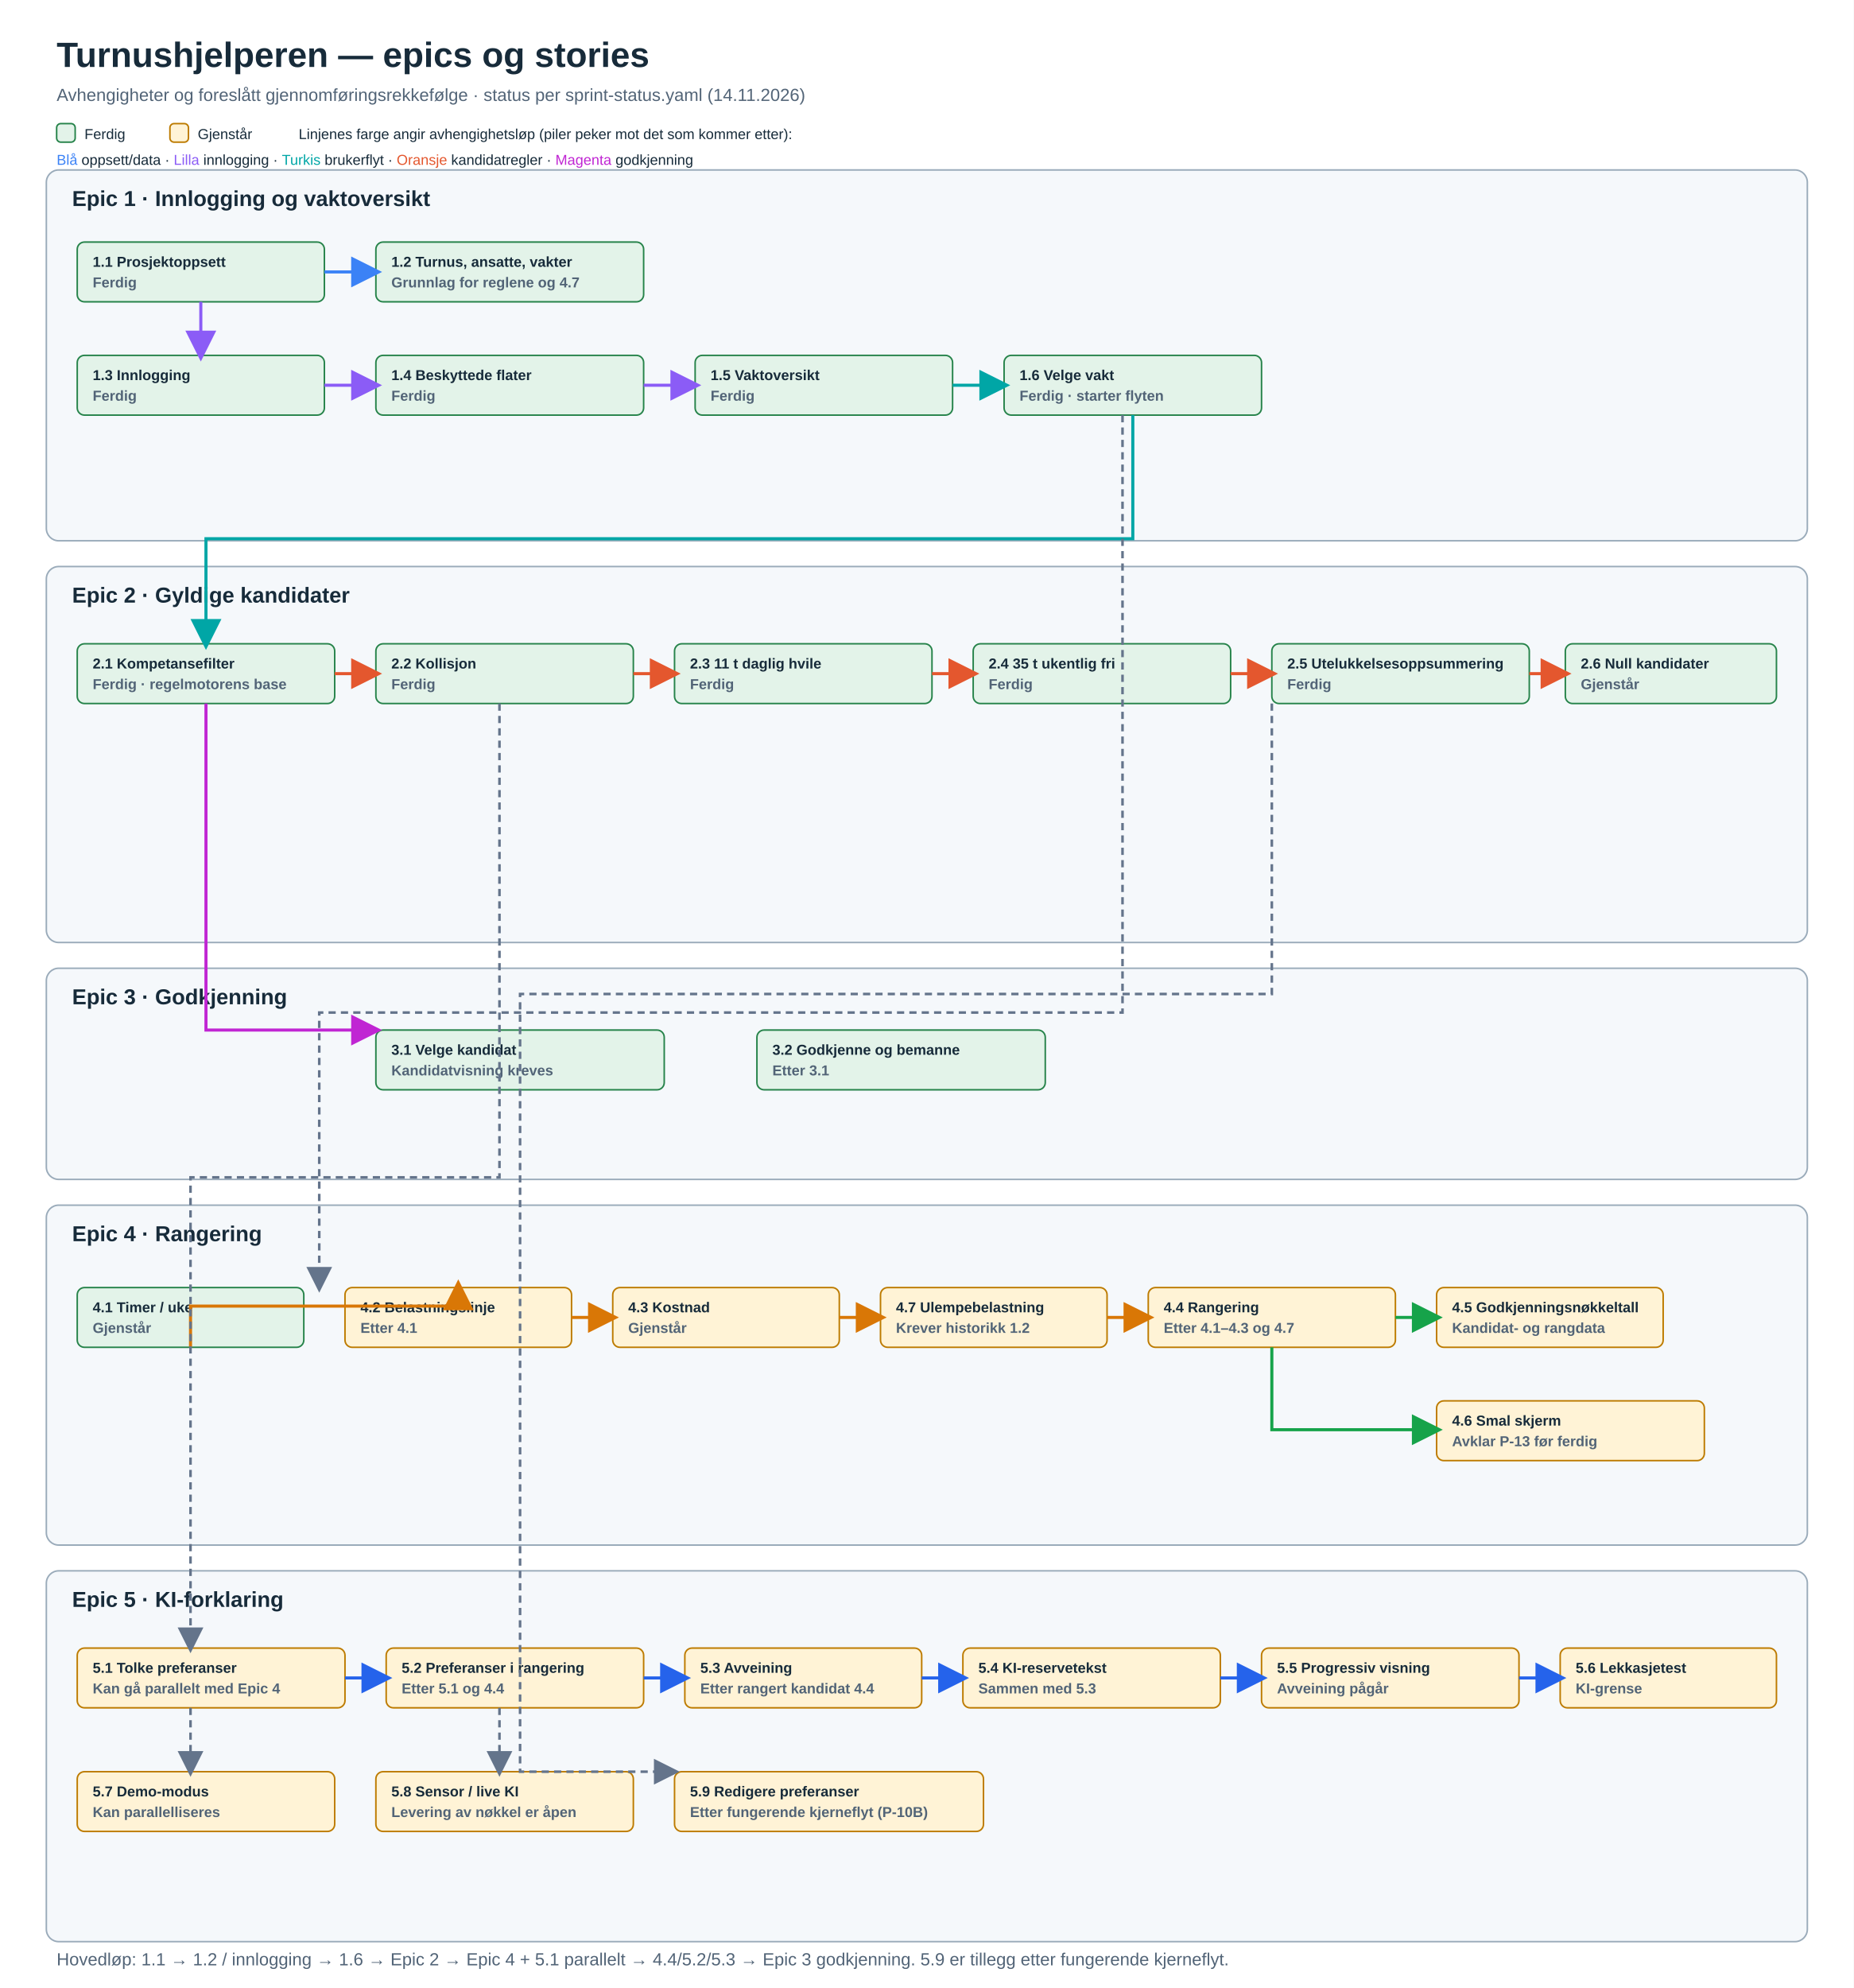
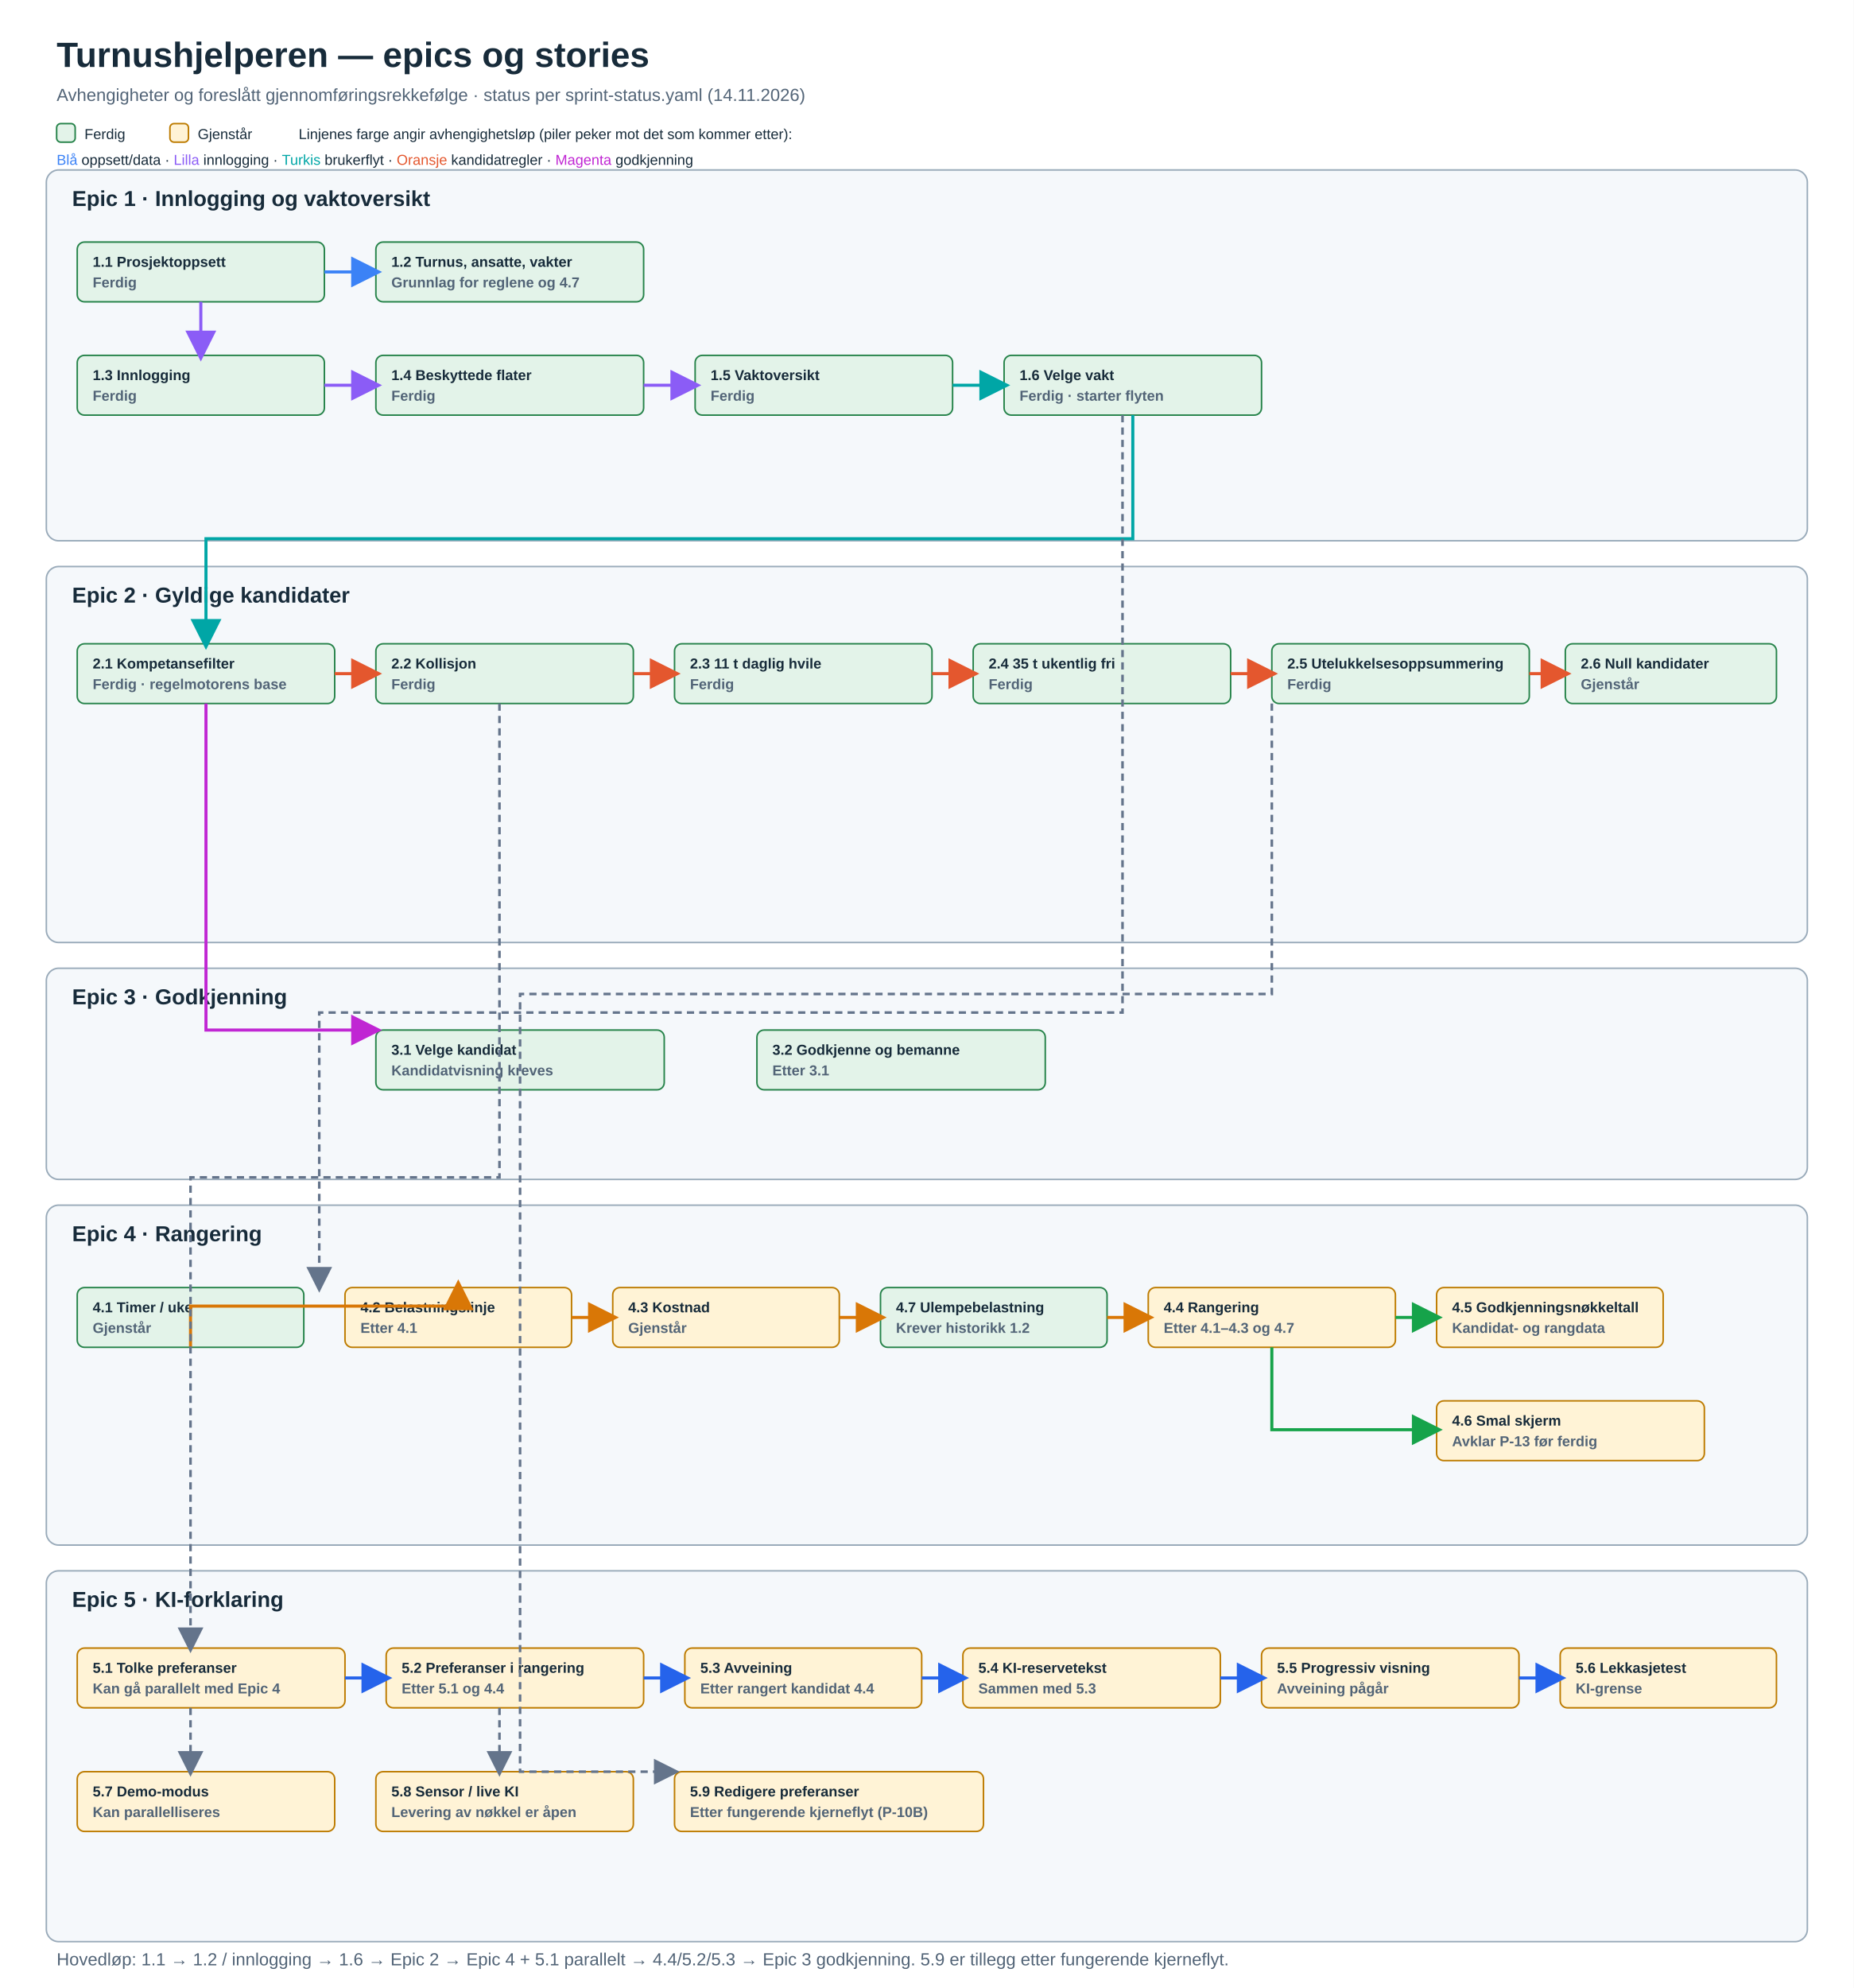
<svg xmlns="http://www.w3.org/2000/svg" viewBox="0 0 1800 1930" role="img" aria-labelledby="title desc">
  <defs>
    <marker id="arrow" markerWidth="10" markerHeight="10" refX="8" refY="5" orient="auto">
      <path d="M0 0L10 5L0 10z" fill="context-stroke" />
    </marker>
    <style>
text{font-family:Arial,sans-serif;fill:#172b3a}.title{font-size:34px;font-weight:700}.sub{font-size:17px;fill:#526477}.epic{font-size:21px;font-weight:bold}.label{font-size:14px;fill:#526477}.story{font-size:14px;font-weight:600}.edge{fill:none;stroke:#526477;stroke-width:3;marker-end:url(#arrow)}.soft{fill:none;stroke:#64748b;stroke-width:2.5;stroke-dasharray:7 5;marker-end:url(#arrow)}.c-setup{stroke:#3b82f6}.c-auth{stroke:#8b5cf6}.c-flow{stroke:#00a6a6}.c-rules{stroke:#e4572e}.c-data{stroke:#c026d3}.c-ep4{stroke:#d97706}.c-ep5{stroke:#2563eb}.c-approval{stroke:#16a34a}.c-optional{stroke:#64748b}.done{fill:#e3f3e9;stroke:#26834a;stroke-width:1.5}.todo{fill:#fff3d6;stroke:#bd7b00;stroke-width:1.5}.epbox{fill:#f5f8fb;stroke:#9aabba;stroke-width:1.5}.legend{font-size:14px}
</style>
  </defs>
  <rect width="1800" height="1930" fill="#fff" />
  <text x="55" y="65" class="title">Turnushjelperen — epics og stories</text>
  <text x="55" y="98" class="sub">Avhengigheter og foreslått gjennomføringsrekkefølge · status per sprint-status.yaml (14.11.2026)</text>
  <rect x="55" y="120" width="18" height="18" rx="4" class="done" />
  <text x="82" y="135" class="legend">Ferdig</text>
  <rect x="165" y="120" width="18" height="18" rx="4" class="todo" />
  <text x="192" y="135" class="legend">Gjenstår</text>
  <text x="290" y="135" class="legend">Linjenes farge angir avhengighetsløp (piler peker mot det som kommer etter):</text>
  <text x="55" y="160" class="legend">
    <tspan fill="#3b82f6">Blå</tspan> oppsett/data · <tspan fill="#8b5cf6">Lilla</tspan> innlogging · <tspan fill="#00a6a6">Turkis</tspan> brukerflyt · <tspan fill="#e4572e">Oransje</tspan> kandidatregler · <tspan fill="#c026d3">Magenta</tspan> godkjenning</text>
  <text x="55" y="184" class="legend">
    <tspan fill="#d97706">Rav</tspan> rangering · <tspan fill="#2563eb">Blå</tspan> KI · <tspan fill="#16a34a">Grønn</tspan> godkjenningsflyt · <tspan fill="#64748b">Grå stiplet</tspan> parallell / betinget</text>
  <rect x="45" y="165" width="1710" height="360" rx="12" class="epbox" />
  <text x="70" y="200" class="epic">Epic 1 · Innlogging og vaktoversikt</text>
  <rect x="45" y="550" width="1710" height="365" rx="12" class="epbox" />
  <text x="70" y="585" class="epic">Epic 2 · Gyldige kandidater</text>
  <rect x="45" y="940" width="1710" height="205" rx="12" class="epbox" />
  <text x="70" y="975" class="epic">Epic 3 · Godkjenning</text>
  <rect x="45" y="1170" width="1710" height="330" rx="12" class="epbox" />
  <text x="70" y="1205" class="epic">Epic 4 · Rangering</text>
  <rect x="45" y="1525" width="1710" height="360" rx="12" class="epbox" />
  <text x="70" y="1560" class="epic">Epic 5 · KI-forklaring</text>
  <g class="story">
    <g>
      <rect x="75" y="235" width="240" height="58" rx="7" class="done" />
      <text x="90" y="259">1.1 Prosjektoppsett</text>
      <text x="90" y="279" class="label">Ferdig</text>
    </g>
    <g>
      <rect x="365" y="235" width="260" height="58" rx="7" class="done" />
      <text x="380" y="259">1.2 Turnus, ansatte, vakter</text>
      <text x="380" y="279" class="label">Grunnlag for reglene og 4.7</text>
    </g>
    <g>
      <rect x="75" y="345" width="240" height="58" rx="7" class="done" />
      <text x="90" y="369">1.3 Innlogging</text>
      <text x="90" y="389" class="label">Ferdig</text>
    </g>
    <g>
      <rect x="365" y="345" width="260" height="58" rx="7" class="done" />
      <text x="380" y="369">1.4 Beskyttede flater</text>
      <text x="380" y="389" class="label">Ferdig</text>
    </g>
    <g>
      <rect x="675" y="345" width="250" height="58" rx="7" class="done" />
      <text x="690" y="369">1.5 Vaktoversikt</text>
      <text x="690" y="389" class="label">Ferdig</text>
    </g>
    <g>
      <rect x="975" y="345" width="250" height="58" rx="7" class="done" />
      <text x="990" y="369">1.6 Velge vakt</text>
      <text x="990" y="389" class="label">Ferdig · starter flyten</text>
    </g>
    <g>
      <rect x="75" y="625" width="250" height="58" rx="7" class="done" />
      <text x="90" y="649">2.1 Kompetansefilter</text>
      <text x="90" y="669" class="label">Ferdig · regelmotorens base</text>
    </g>
    <g>
      <rect x="365" y="625" width="250" height="58" rx="7" class="done" />
      <text x="380" y="649">2.2 Kollisjon</text>
      <text x="380" y="669" class="label">Ferdig</text>
    </g>
    <g>
      <rect x="655" y="625" width="250" height="58" rx="7" class="done" />
      <text x="670" y="649">2.3 11 t daglig hvile</text>
      <text x="670" y="669" class="label">Ferdig</text>
    </g>
    <g>
      <rect x="945" y="625" width="250" height="58" rx="7" class="done" />
      <text x="960" y="649">2.4 35 t ukentlig fri</text>
      <text x="960" y="669" class="label">Ferdig</text>
    </g>
    <g>
      <rect x="1235" y="625" width="250" height="58" rx="7" class="done" />
      <text x="1250" y="649">2.5 Utelukkelsesoppsummering</text>
      <text x="1250" y="669" class="label">Ferdig</text>
    </g>
    <g>
      <rect x="1520" y="625" width="205" height="58" rx="7" class="done" />
      <text x="1535" y="649">2.6 Null kandidater</text>
      <text x="1535" y="669" class="label">Gjenstår</text>
    </g>
    <g>
      <rect x="365" y="1000" width="280" height="58" rx="7" class="done" />
      <text x="380" y="1024">3.1 Velge kandidat</text>
      <text x="380" y="1044" class="label">Kandidatvisning kreves</text>
    </g>
    <g>
      <rect x="735" y="1000" width="280" height="58" rx="7" class="done" />
      <text x="750" y="1024">3.2 Godkjenne og bemanne</text>
      <text x="750" y="1044" class="label">Etter 3.1</text>
    </g>
    <g>
      <rect x="75" y="1250" width="220" height="58" rx="7" class="done" />
      <text x="90" y="1274">4.1 Timer / uke</text>
      <text x="90" y="1294" class="label">Gjenstår</text>
    </g>
    <g>
      <rect x="335" y="1250" width="220" height="58" rx="7" class="todo" />
      <text x="350" y="1274">4.2 Belastningslinje</text>
      <text x="350" y="1294" class="label">Etter 4.1</text>
    </g>
    <g>
      <rect x="595" y="1250" width="220" height="58" rx="7" class="todo" />
      <text x="610" y="1274">4.3 Kostnad</text>
      <text x="610" y="1294" class="label">Gjenstår</text>
    </g>
    <g>
-       <rect x="855" y="1250" width="220" height="58" rx="7" class="todo" />
+       <rect x="855" y="1250" width="220" height="58" rx="7" class="done" />
      <text x="870" y="1274">4.7 Ulempebelastning</text>
      <text x="870" y="1294" class="label">Krever historikk 1.2</text>
    </g>
    <g>
      <rect x="1115" y="1250" width="240" height="58" rx="7" class="todo" />
      <text x="1130" y="1274">4.4 Rangering</text>
      <text x="1130" y="1294" class="label">Etter 4.1–4.3 og 4.7</text>
    </g>
    <g>
      <rect x="1395" y="1250" width="220" height="58" rx="7" class="todo" />
      <text x="1410" y="1274">4.5 Godkjenningsnøkkeltall</text>
      <text x="1410" y="1294" class="label">Kandidat- og rangdata</text>
    </g>
    <g>
      <rect x="1395" y="1360" width="260" height="58" rx="7" class="todo" />
      <text x="1410" y="1384">4.6 Smal skjerm</text>
      <text x="1410" y="1404" class="label">Avklar P-13 før ferdig</text>
    </g>
    <g>
      <rect x="75" y="1600" width="260" height="58" rx="7" class="todo" />
      <text x="90" y="1624">5.1 Tolke preferanser</text>
      <text x="90" y="1644" class="label">Kan gå parallelt med Epic 4</text>
    </g>
    <g>
      <rect x="375" y="1600" width="250" height="58" rx="7" class="todo" />
      <text x="390" y="1624">5.2 Preferanser i rangering</text>
      <text x="390" y="1644" class="label">Etter 5.1 og 4.4</text>
    </g>
    <g>
      <rect x="665" y="1600" width="230" height="58" rx="7" class="todo" />
      <text x="680" y="1624">5.3 Avveining</text>
      <text x="680" y="1644" class="label">Etter rangert kandidat 4.4</text>
    </g>
    <g>
      <rect x="935" y="1600" width="250" height="58" rx="7" class="todo" />
      <text x="950" y="1624">5.4 KI-reservetekst</text>
      <text x="950" y="1644" class="label">Sammen med 5.3</text>
    </g>
    <g>
      <rect x="1225" y="1600" width="250" height="58" rx="7" class="todo" />
      <text x="1240" y="1624">5.5 Progressiv visning</text>
      <text x="1240" y="1644" class="label">Avveining pågår</text>
    </g>
    <g>
      <rect x="1515" y="1600" width="210" height="58" rx="7" class="todo" />
      <text x="1530" y="1624">5.6 Lekkasjetest</text>
      <text x="1530" y="1644" class="label">KI-grense</text>
    </g>
    <g>
      <rect x="75" y="1720" width="250" height="58" rx="7" class="todo" />
      <text x="90" y="1744">5.7 Demo-modus</text>
      <text x="90" y="1764" class="label">Kan parallelliseres</text>
    </g>
    <g>
      <rect x="365" y="1720" width="250" height="58" rx="7" class="todo" />
      <text x="380" y="1744">5.8 Sensor / live KI</text>
      <text x="380" y="1764" class="label">Levering av nøkkel er åpen</text>
    </g>
    <g>
      <rect x="655" y="1720" width="300" height="58" rx="7" class="todo" />
      <text x="670" y="1744">5.9 Redigere preferanser</text>
      <text x="670" y="1764" class="label">Etter fungerende kjerneflyt (P-10B)</text>
    </g>
  </g>
  <path d="M315 264h50" class="edge c-setup" />
  <path d="M195 293v52" class="edge c-auth" />
  <path d="M315 374h50" class="edge c-auth" />
  <path d="M625 374h50" class="edge c-auth" />
  <path d="M925 374h50" class="edge c-flow" />
  <path d="M1100 403v120h-900v102" class="edge c-flow" />
  <path d="M325 654h40" class="edge c-rules" />
  <path d="M615 654h40" class="edge c-rules" />
  <path d="M905 654h40" class="edge c-rules" />
  <path d="M1195 654h40" class="edge c-rules" />
  <path d="M1485 654h35" class="edge c-rules" />
  <path d="M200 683v317h165" class="edge c-data" />
  <path d="M1090 403v580h-780v267" class="soft c-optional" />
  <path d="M185 1308v-40h260v-20" class="edge c-ep4" />
  <path d="M555 1279h40" class="edge c-ep4" />
  <path d="M815 1279h40" class="edge c-ep4" />
  <path d="M1075 1279h40" class="edge c-ep4" />
  <path d="M1355 1279h40" class="edge c-approval" />
  <path d="M1235 1308v80h160" class="edge c-approval" />
  <path d="M485 683v460h-300v457" class="soft c-optional" />
  <path d="M335 1629h40" class="edge c-ep5" />
  <path d="M625 1629h40" class="edge c-ep5" />
  <path d="M895 1629h40" class="edge c-ep5" />
  <path d="M1185 1629h40" class="edge c-ep5" />
  <path d="M1475 1629h40" class="edge c-ep5" />
  <path d="M185 1658v62" class="soft c-optional" />
  <path d="M485 1658v62" class="soft c-optional" />
  <path d="M1235 683v282h-730v755h150" class="soft c-optional" />
  <text x="55" y="1908" class="sub">Hovedløp: 1.1 → 1.2 / innlogging → 1.6 → Epic 2 → Epic 4 + 5.1 parallelt → 4.4/5.2/5.3 → Epic 3 godkjenning. 5.9 er tillegg etter fungerende kjerneflyt.</text>
</svg>
